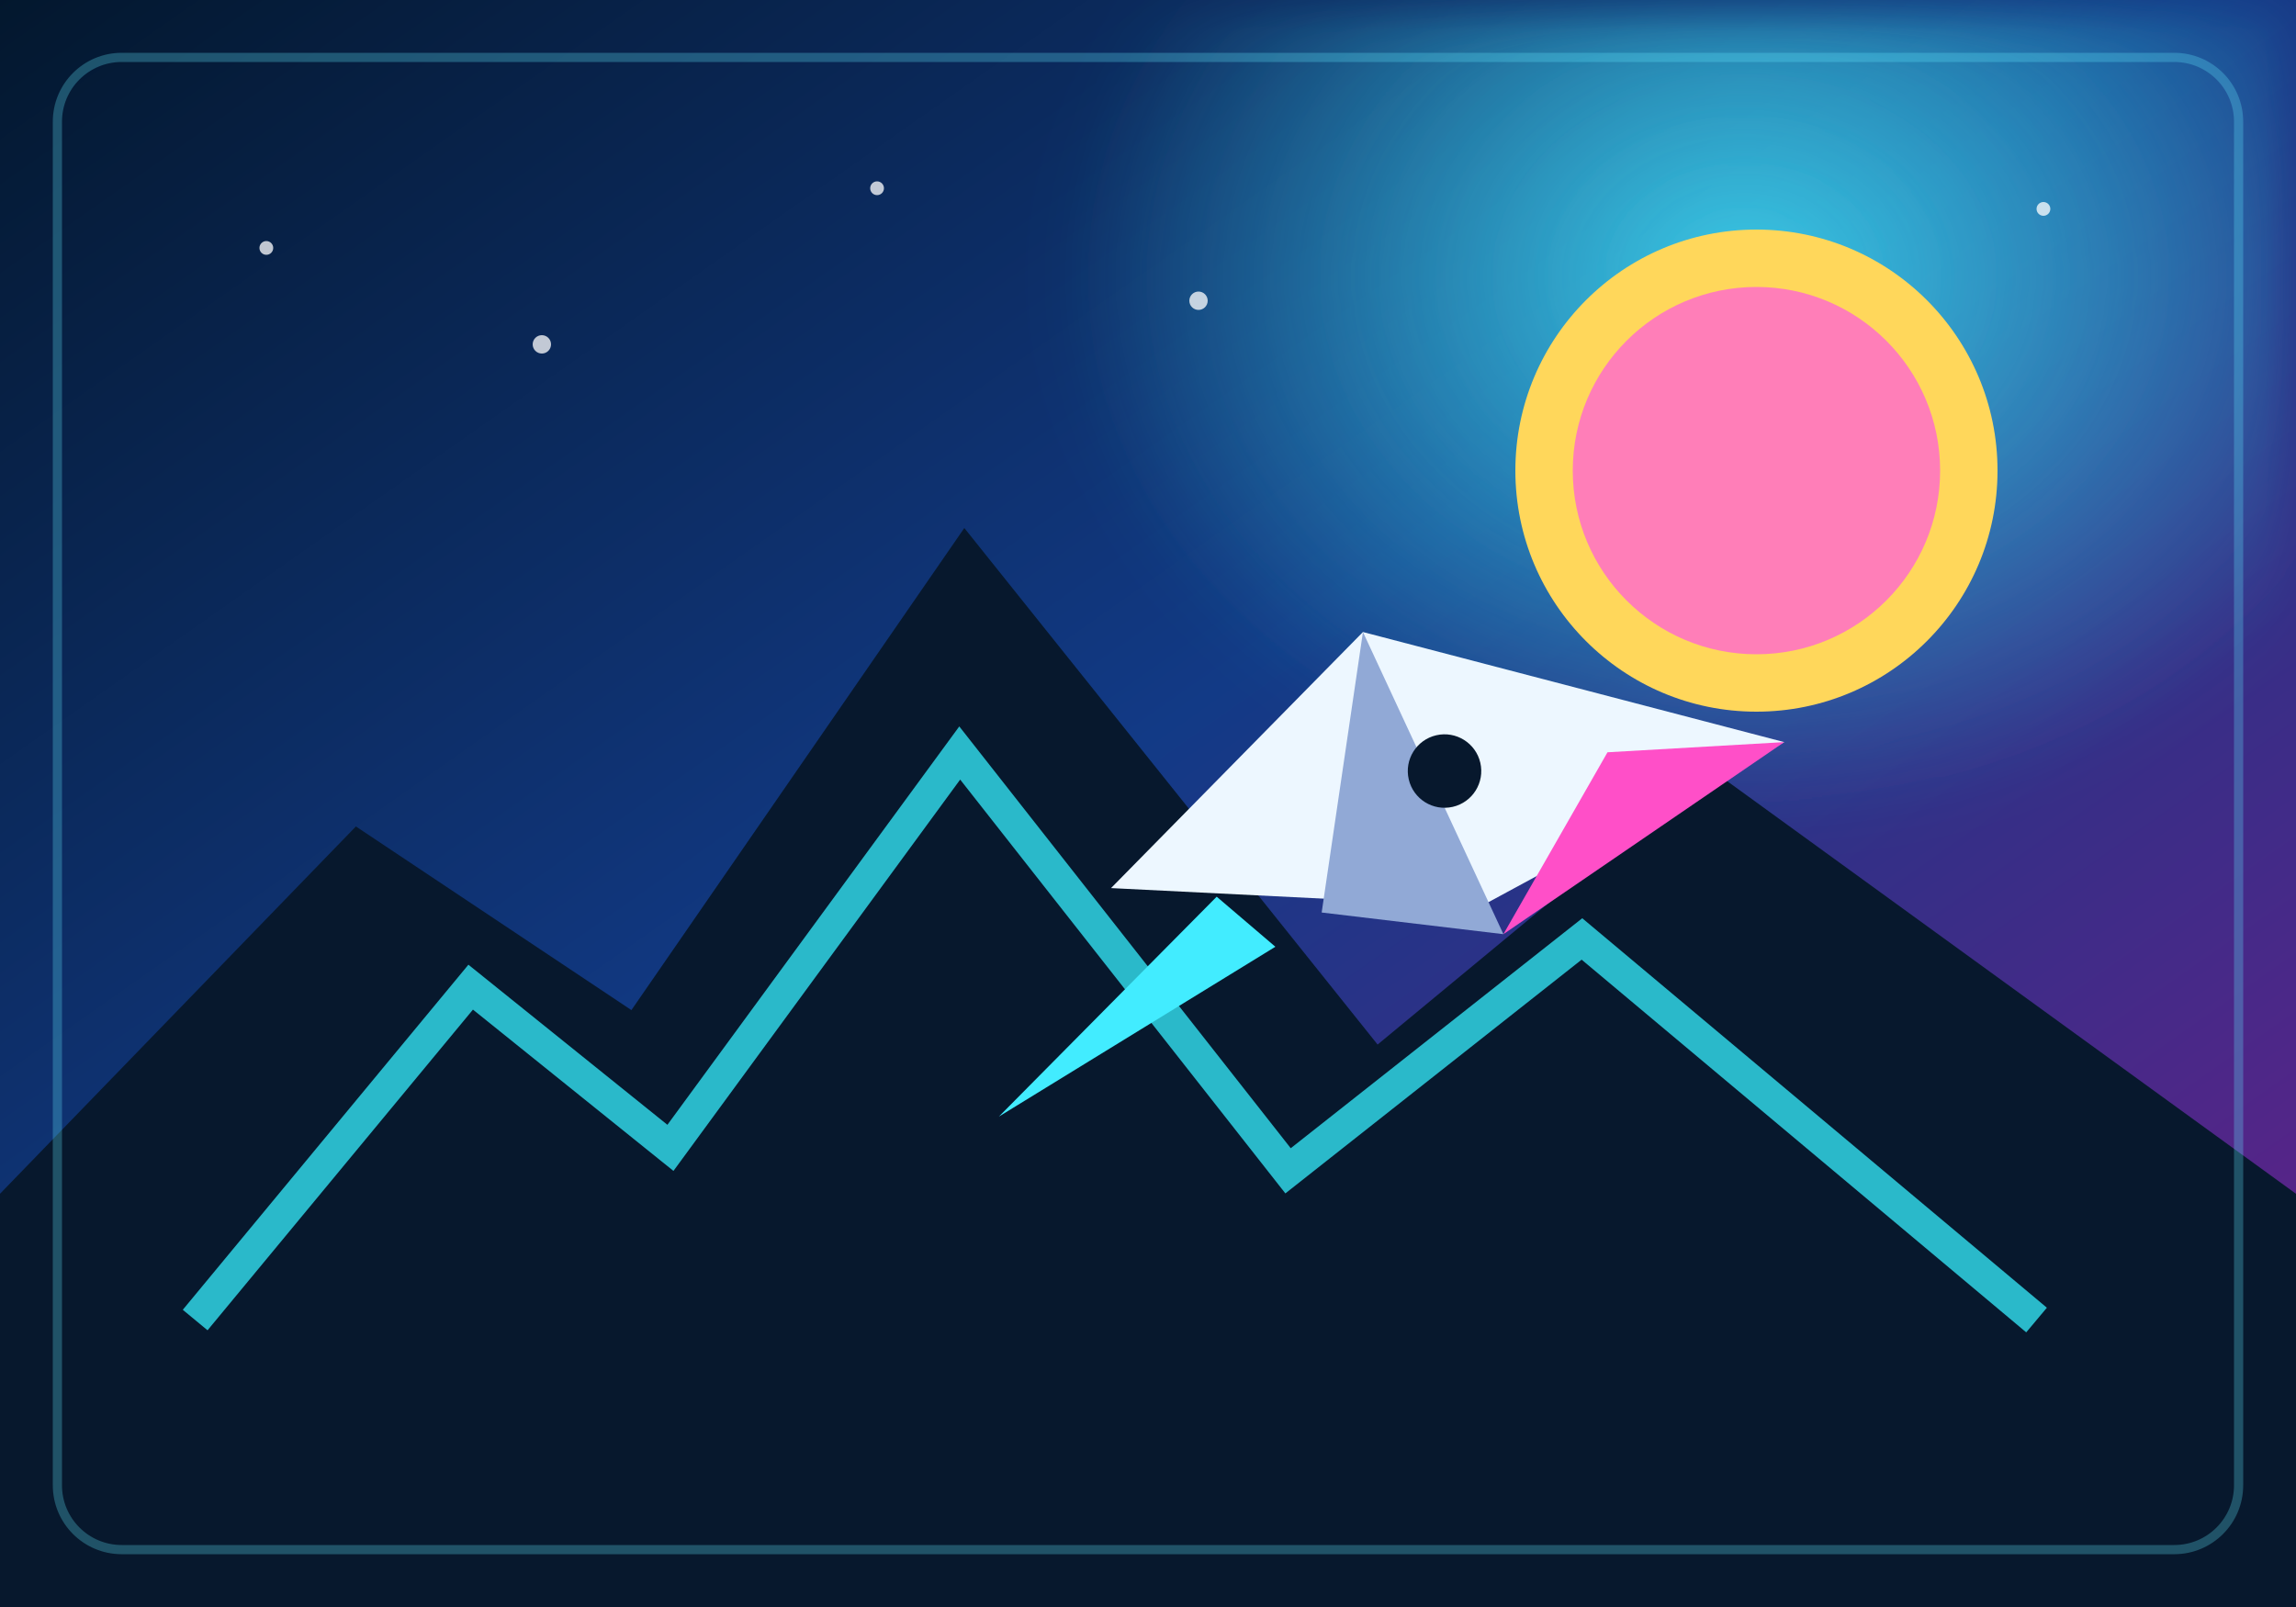
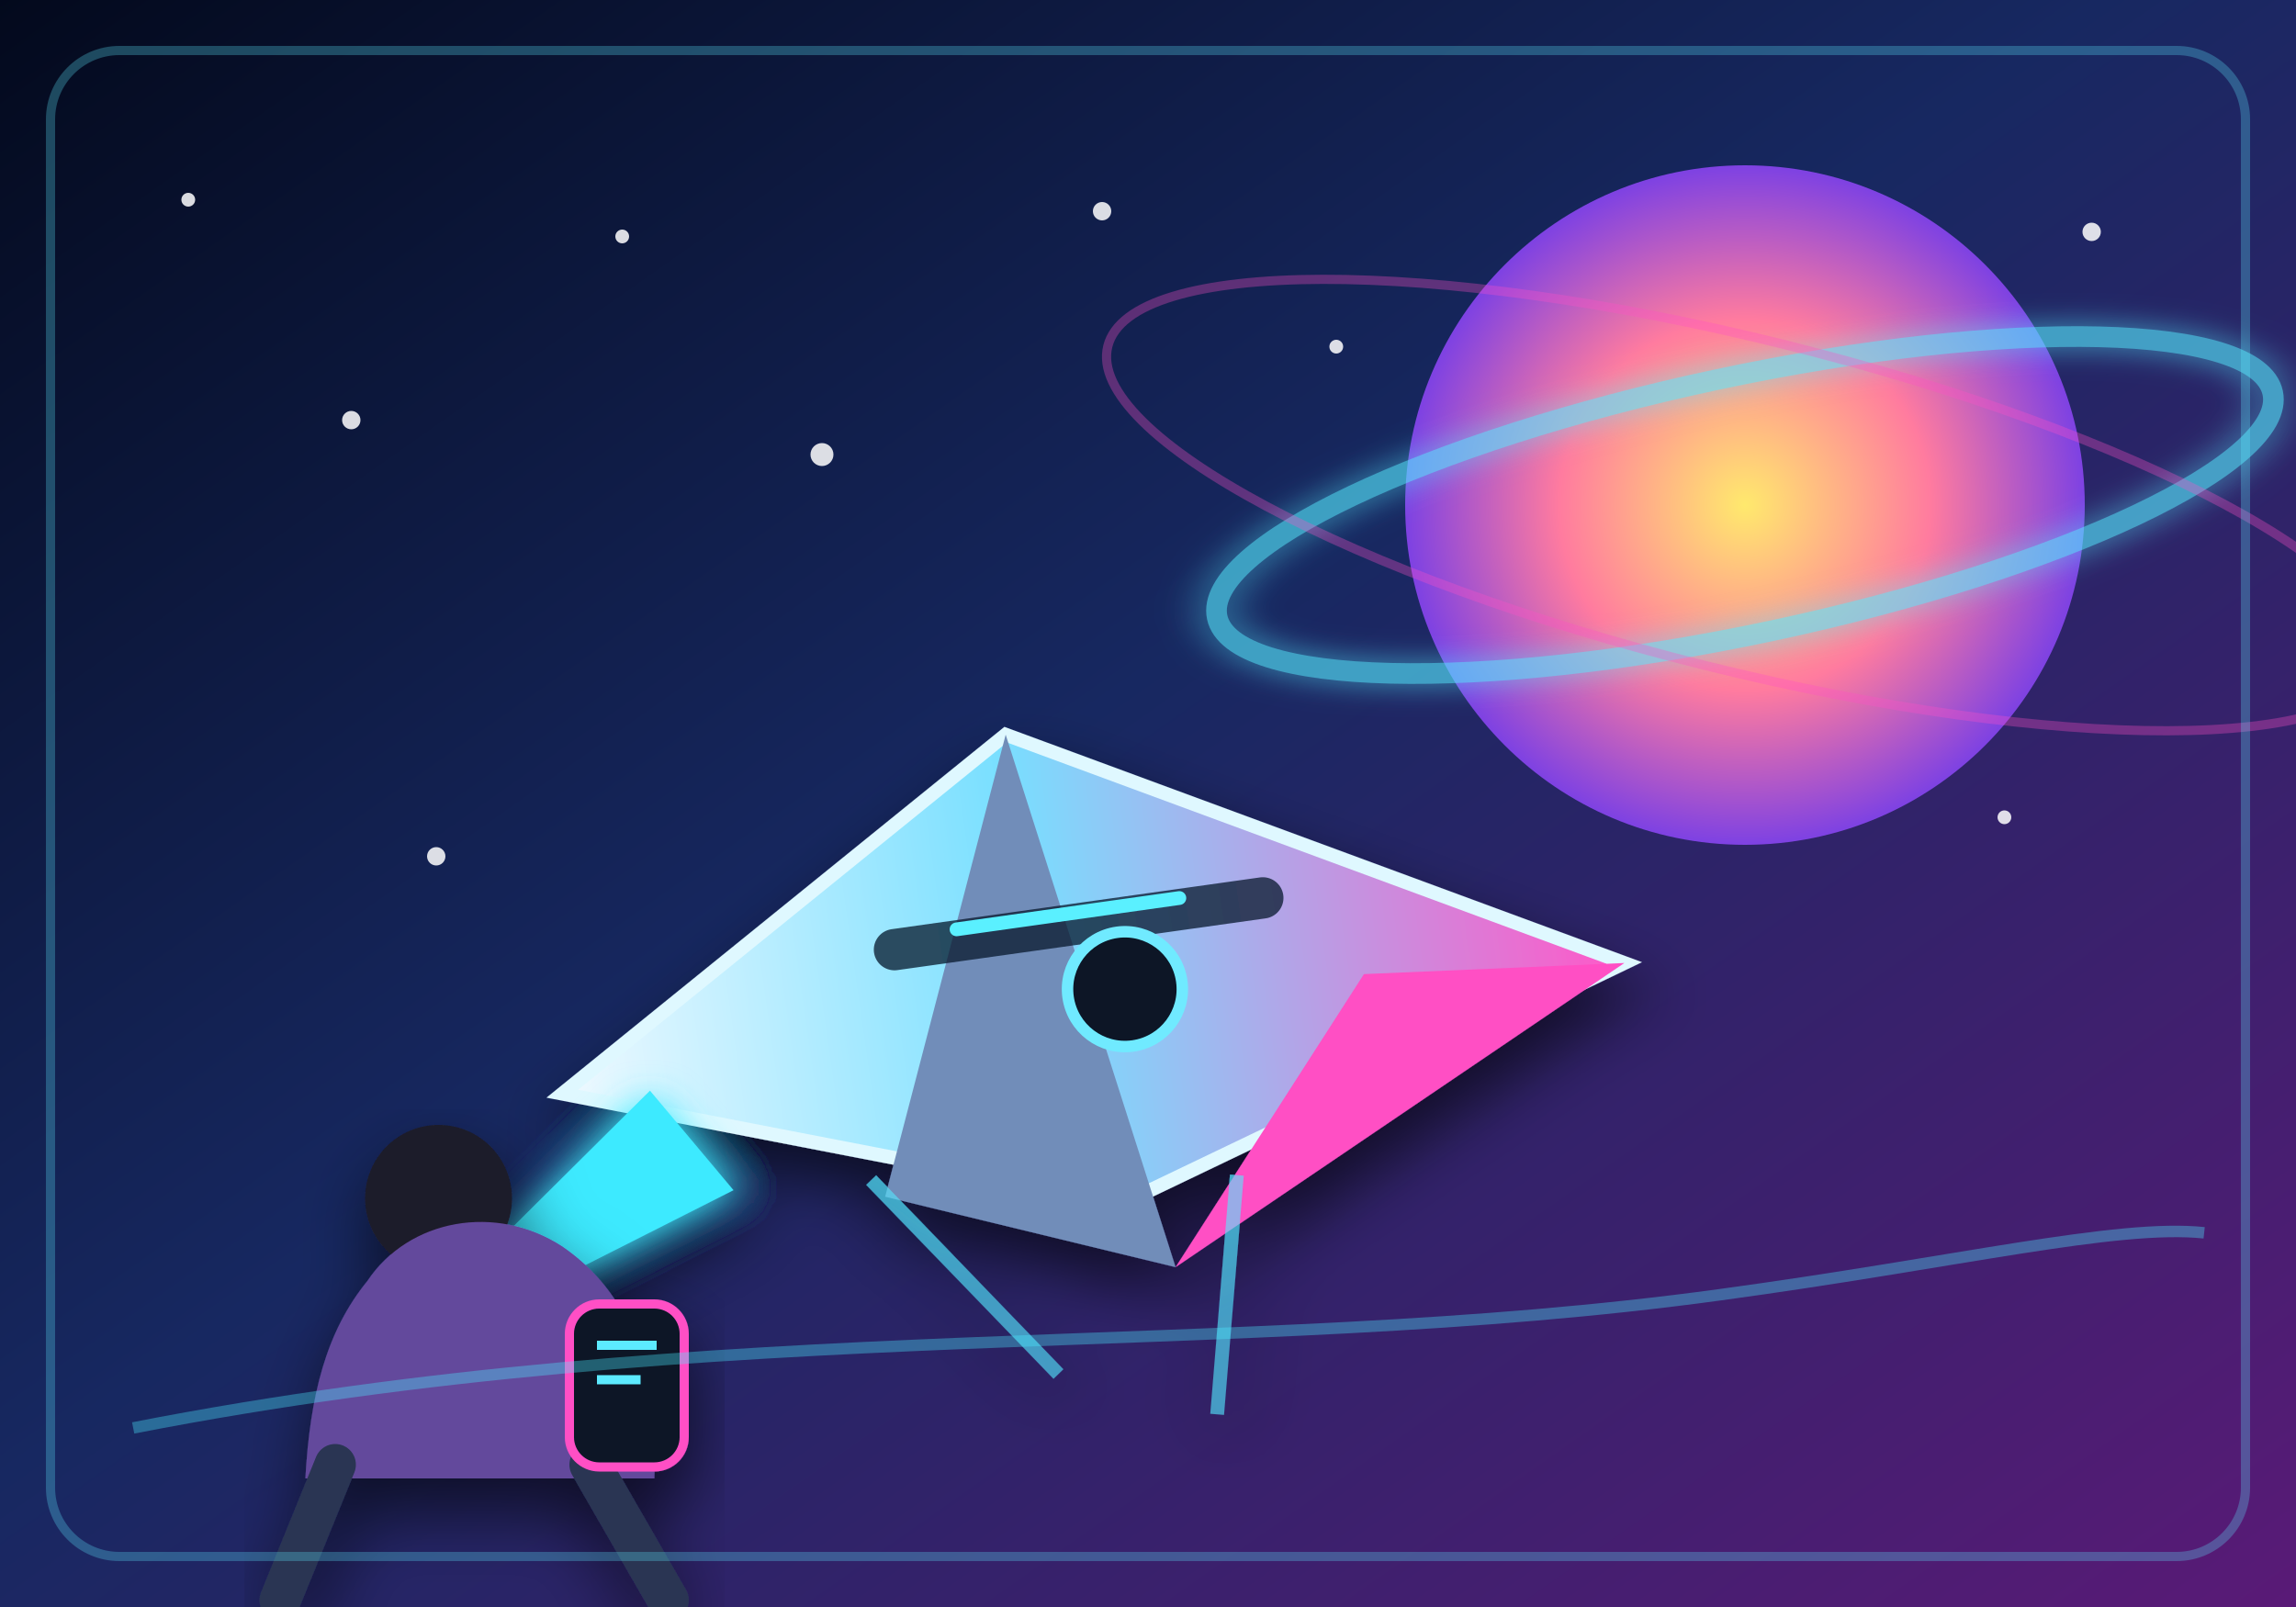
- <svg xmlns="http://www.w3.org/2000/svg" viewBox="0 0 1000 700">
+ <svg xmlns="http://www.w3.org/2000/svg" viewBox="0 0 1000 700" role="img">
  <defs>
-     <linearGradient id="b" x2="1" y2="1">
-       <stop stop-color="#03172d" />
-       <stop offset=".48" stop-color="#123a86" />
-       <stop offset="1" stop-color="#6d1d89" />
+     <linearGradient id="bg" x2="1" y2="1">
+       <stop stop-color="#03091c" />
+       <stop offset=".46" stop-color="#172861" />
+       <stop offset="1" stop-color="#5a1a77" />
    </linearGradient>
-     <radialGradient id="g">
-       <stop stop-color="#44efff" stop-opacity=".8" />
-       <stop offset="1" stop-color="#44efff" stop-opacity="0" />
+     <radialGradient id="planet">
+       <stop stop-color="#ffe96d" />
+       <stop offset=".55" stop-color="#ff7b9f" />
+       <stop offset="1" stop-color="#7f42e2" />
    </radialGradient>
-     <filter id="gl">
-       <feGaussianBlur stdDeviation="14" />
+     <linearGradient id="ship" x2="1">
+       <stop stop-color="#eff9ff" />
+       <stop offset=".45" stop-color="#78dfff" />
+       <stop offset="1" stop-color="#ff58c8" />
+     </linearGradient>
+     <filter id="g">
+       <feGaussianBlur stdDeviation="8" result="b" />
+       <feMerge>
+         <feMergeNode in="b" />
+         <feMergeNode in="SourceGraphic" />
+       </feMerge>
+     </filter>
+     <filter id="s">
+       <feDropShadow dy="14" stdDeviation="15" flood-opacity=".62" />
    </filter>
  </defs>
-   <rect width="1000" height="700" fill="url(#b)" />
-   <ellipse cx="760" cy="120" rx="300" ry="240" fill="url(#g)" filter="url(#gl)" />
-   <circle cx="765" cy="205" r="105" fill="#ffd75b" />
-   <circle cx="765" cy="205" r="80" fill="#ff7eb8" />
-   <path d="M0 520 155 360l120 80 145-210 180 225 145-120 255 185v180H0z" fill="#07182d" />
-   <path d="M85 575 205 430l87 70 126-172 143 182 128-101 198 166" fill="none" stroke="#36efff" stroke-width="14" opacity=".75" />
-   <g transform="translate(465 305) rotate(-13)">
-     <path d="M0 84 132 0l168 88-145 40z" fill="#edf7ff" />
-     <path d="m132 0 30 142-75-27z" fill="#91a9d6" />
-     <path d="m300 88-138 54 62-67z" fill="#ff4fc8" />
-     <path d="M44 98-70 170l134-45z" fill="#42ecff" />
-     <circle cx="153" cy="67" r="16" fill="#07182d" />
+   <rect width="1000" height="700" fill="url(#bg)" />
+   <circle cx="760" cy="220" r="148" fill="url(#planet)" />
+   <ellipse cx="760" cy="220" rx="235" ry="56" fill="none" stroke="#56eaff" stroke-width="9" opacity=".62" transform="rotate(-12 760 220)" filter="url(#g)" />
+   <ellipse cx="760" cy="220" rx="286" ry="72" fill="none" stroke="#ff4fc5" stroke-width="4" opacity=".32" transform="rotate(14 760 220)" />
+   <g fill="#fff" opacity=".85">
+     <circle cx="82" cy="87" r="3" />
+     <circle cx="153" cy="183" r="4" />
+     <circle cx="271" cy="103" r="3" />
+     <circle cx="358" cy="198" r="5" />
+     <circle cx="480" cy="92" r="4" />
+     <circle cx="582" cy="151" r="3" />
+     <circle cx="911" cy="101" r="4" />
+     <circle cx="873" cy="356" r="3" />
+     <circle cx="190" cy="373" r="4" />
  </g>
-   <g fill="#fff" opacity=".75">
-     <circle cx="116" cy="108" r="3" />
-     <circle cx="236" cy="150" r="4" />
-     <circle cx="382" cy="82" r="3" />
-     <circle cx="522" cy="131" r="4" />
-     <circle cx="890" cy="91" r="3" />
+   <g filter="url(#s)" transform="translate(188 267) rotate(-8 300 150)">
+     <path d="M51 175 264 47l253 136-230 73z" fill="url(#ship)" stroke="#dff8ff" stroke-width="6" />
+     <path d="M264 47 305 287l-121-48z" fill="#718db9" />
+     <path d="m517 183-212 104 99-115z" fill="#ff4fc4" />
+     <path d="M89 179-54 286l173-59z" fill="#3eeaff" filter="url(#g)" />
+     <path d="M203 133h162" stroke="#07182c" stroke-width="18" stroke-linecap="round" opacity=".75" />
+     <path d="M231 128h98" stroke="#5af0ff" stroke-width="6" stroke-linecap="round" />
+     <circle cx="300" cy="164" r="25" fill="#071627" stroke="#70eaff" stroke-width="5" />
+     <path d="m179 231 69 95M337 251l-23 102" stroke="#53eaff" stroke-width="6" opacity=".6" />
  </g>
-   <rect x="25" y="25" width="950" height="650" rx="28" fill="none" stroke="#61eaff" stroke-opacity=".28" stroke-width="4" />
+   <g transform="translate(105 475)" filter="url(#s)">
+     <circle cx="86" cy="47" r="32" fill="#1f1b2c" />
+     <path d="M55 83c18-27 56-34 85-15 29 20 42 53 40 101H28c2-36 9-64 27-86z" fill="#644a9c" />
+     <path d="M41 163 17 222M152 163l34 59" stroke="#293453" stroke-width="18" stroke-linecap="round" />
+     <path d="M76 78h27" stroke="#6cecff" stroke-width="5" filter="url(#g)" />
+     <rect x="143" y="93" width="50" height="71" rx="13" fill="#091627" stroke="#ff4fc5" stroke-width="4" />
+     <path d="M155 111h26M155 126h19" stroke="#5ceaff" stroke-width="4" />
+   </g>
+   <path d="M58 622c256-50 479-29 691-58 103-14 173-31 211-27" fill="none" stroke="#4beaff" stroke-opacity=".35" stroke-width="5" />
+   <rect x="22" y="22" width="956" height="656" rx="30" fill="none" stroke="#5eeaff" stroke-opacity=".28" stroke-width="4" />
</svg>
